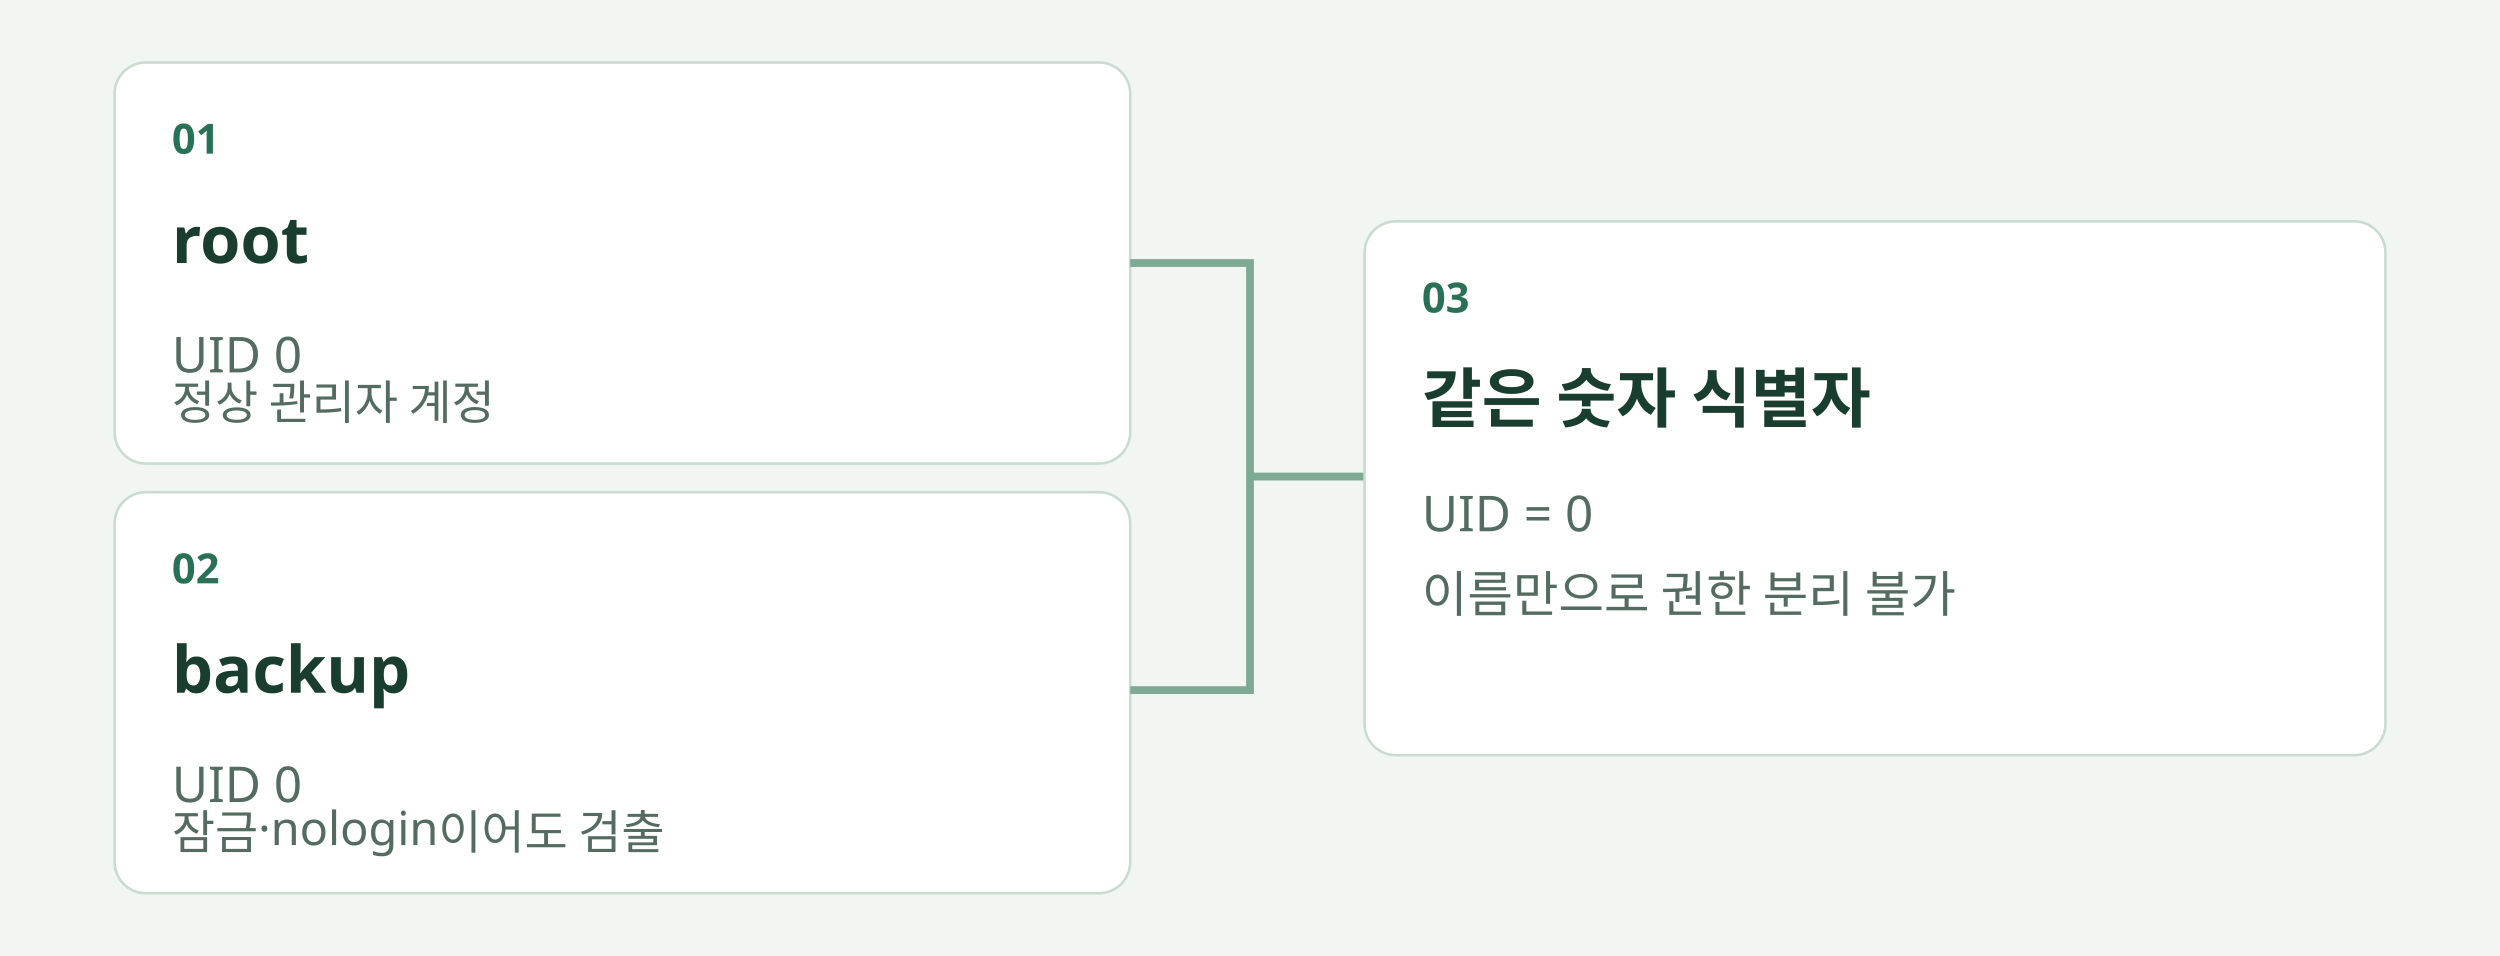
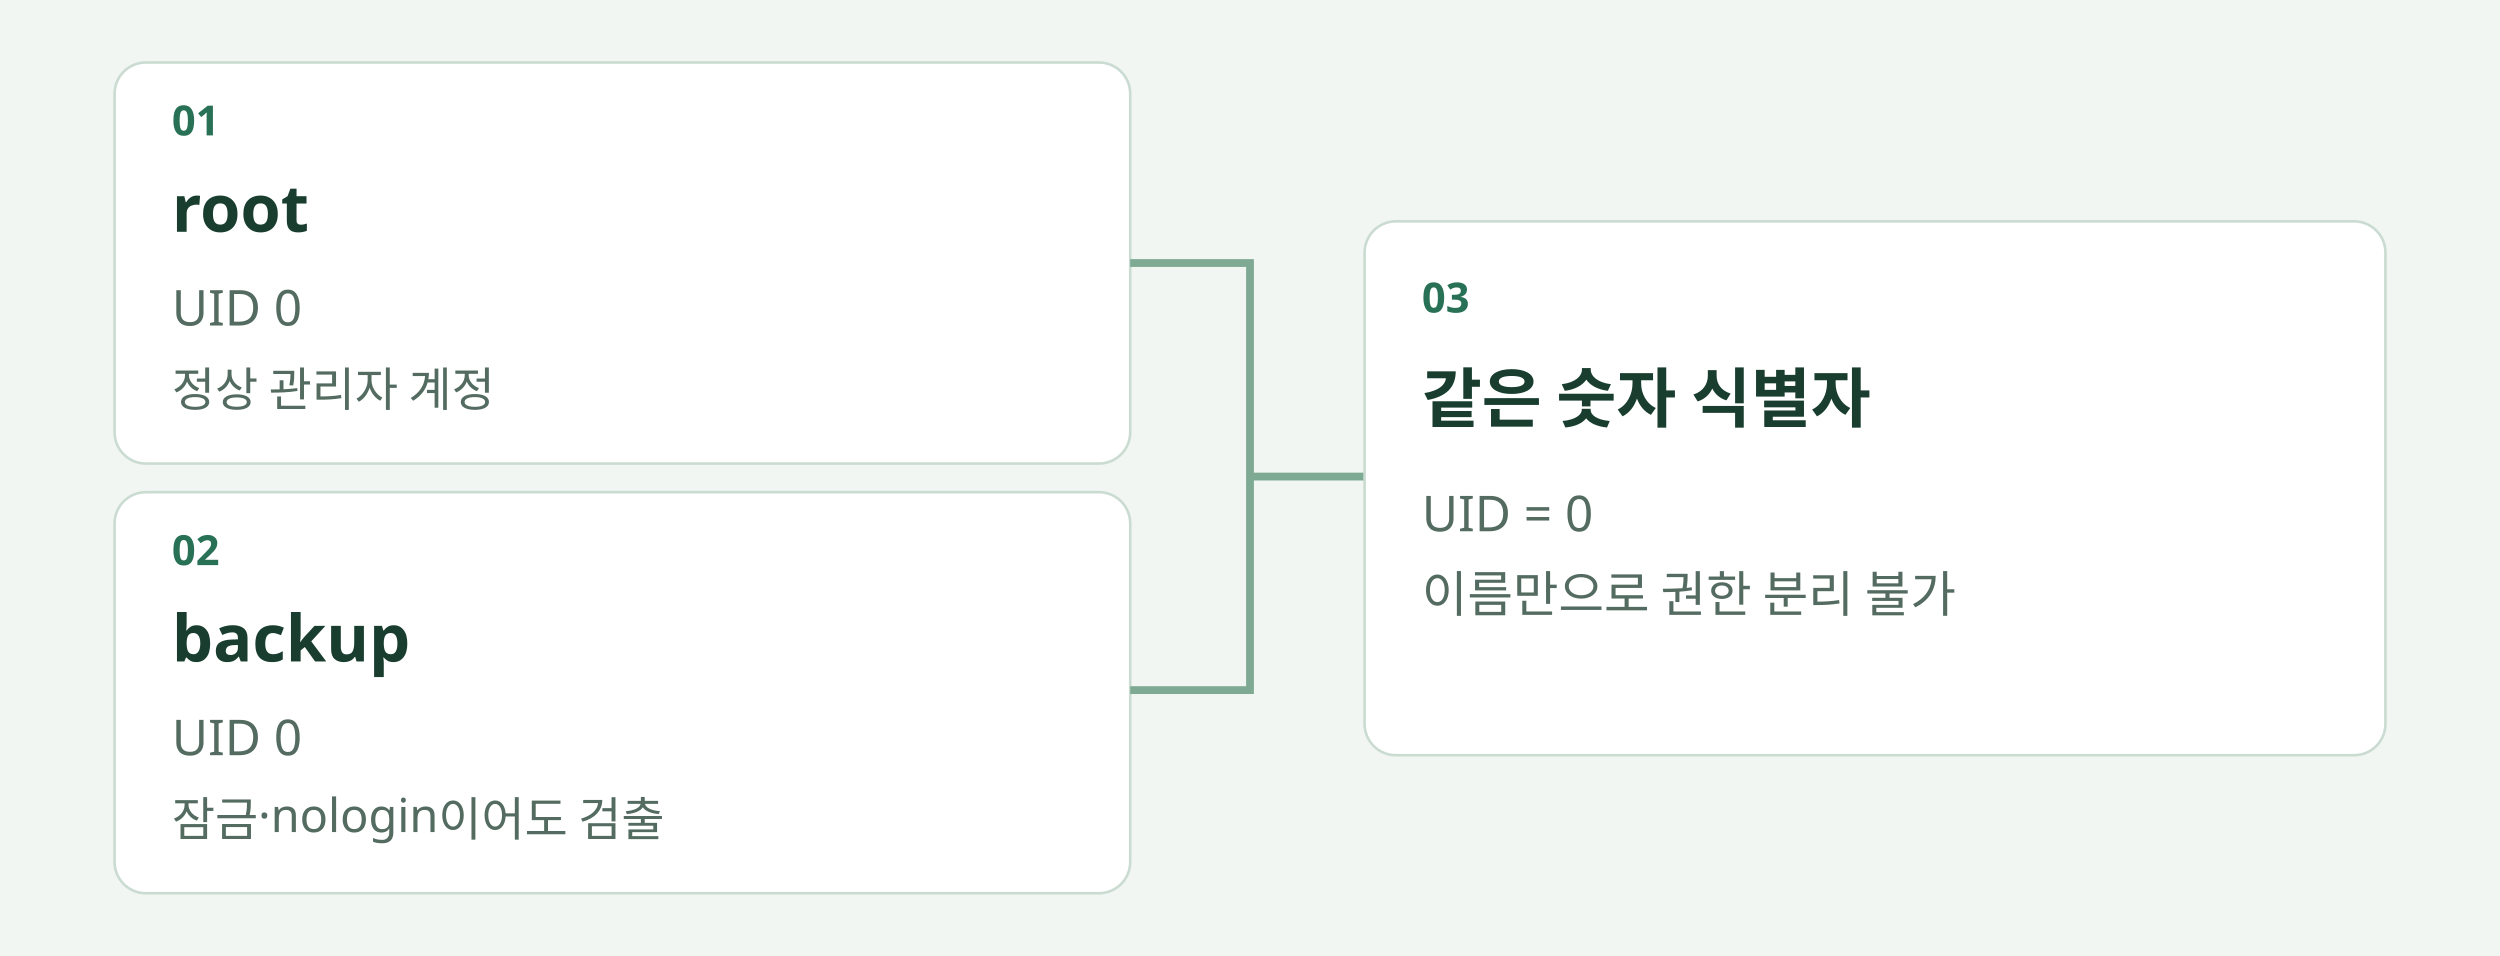
<svg xmlns="http://www.w3.org/2000/svg" width="960" height="367" viewBox="0 117 960 367" data-diagram-kind="merge" role="img" aria-labelledby="title desc">
  <defs>
    <marker id="arrow" viewBox="0 0 10 10" refX="9" refY="5" markerWidth="6" markerHeight="6" orient="auto-start-reverse">
      <path d="M0 0L10 5L0 10Z" fill="#7eaa93" />
    </marker>
  </defs>
  <rect y="117" width="960" height="367" fill="#f1f6f2" />
  <g font-family="'Malgun Gothic','Noto Sans KR',sans-serif">
    <rect x="44" y="141" width="390" height="154" rx="12" fill="#fff" stroke="#cadbd1" />
-     <text x="66" y="176" font-size="16" fill="#287056" font-weight="700" text-anchor="start">01</text>
-     <text x="66" y="218" font-size="25" fill="#193e2f" font-weight="700" text-anchor="start">root</text>
-     <text x="66" y="260" font-size="19" fill="#536b60" font-weight="400" text-anchor="start">UID 0</text>
+     <text x="66" y="169" font-size="16" fill="#287056" font-weight="700" text-anchor="start">01</text>
+     <text x="66" y="206" font-size="25" fill="#193e2f" font-weight="700" text-anchor="start">root</text>
+     <text x="66" y="242" font-size="19" fill="#536b60" font-weight="400" text-anchor="start">UID 0</text>
+     <text x="66" y="273" font-size="18" fill="#536b60" font-weight="400" text-anchor="start">정상 관리자 계정</text>
    <rect x="44" y="306" width="390" height="154" rx="12" fill="#fff" stroke="#cadbd1" />
-     <text x="66" y="341" font-size="16" fill="#287056" font-weight="700" text-anchor="start">02</text>
-     <text x="66" y="383" font-size="25" fill="#193e2f" font-weight="700" text-anchor="start">backup</text>
-     <text x="66" y="425" font-size="19" fill="#536b60" font-weight="400" text-anchor="start">UID 0</text>
+     <text x="66" y="334" font-size="16" fill="#287056" font-weight="700" text-anchor="start">02</text>
+     <text x="66" y="371" font-size="25" fill="#193e2f" font-weight="700" text-anchor="start">backup</text>
+     <text x="66" y="407" font-size="19" fill="#536b60" font-weight="400" text-anchor="start">UID 0</text>
+     <text x="66" y="438" font-size="18" fill="#536b60" font-weight="400" text-anchor="start">잠금·nologin이어도 검출</text>
    <path d="M434 218H480V300H524 M434 382H480V300" fill="none" stroke="#7eaa93" stroke-width="3" />
    <rect x="524" y="202" width="392" height="205" rx="12" fill="#fff" stroke="#cadbd1" />
    <text x="546" y="237" font-size="16" fill="#287056" font-weight="700" text-anchor="start">03</text>
    <text x="546" y="279" font-size="25" fill="#193e2f" font-weight="700" text-anchor="start">같은 숫자 식별자</text>
    <text x="546" y="321" font-size="19" fill="#536b60" font-weight="400" text-anchor="start">UID = 0</text>
    <text x="546" y="352" font-size="19" fill="#536b60" font-weight="400" text-anchor="start">이름만으로 권한 분리 불가</text>
-     <text x="66" y="278" font-size="18" fill="#536b60" font-weight="400" text-anchor="start">정상 관리자 계정</text>
-     <text x="66" y="443" font-size="18" fill="#536b60" font-weight="400" text-anchor="start">잠금·nologin이어도 검출</text>
  </g>
</svg>
